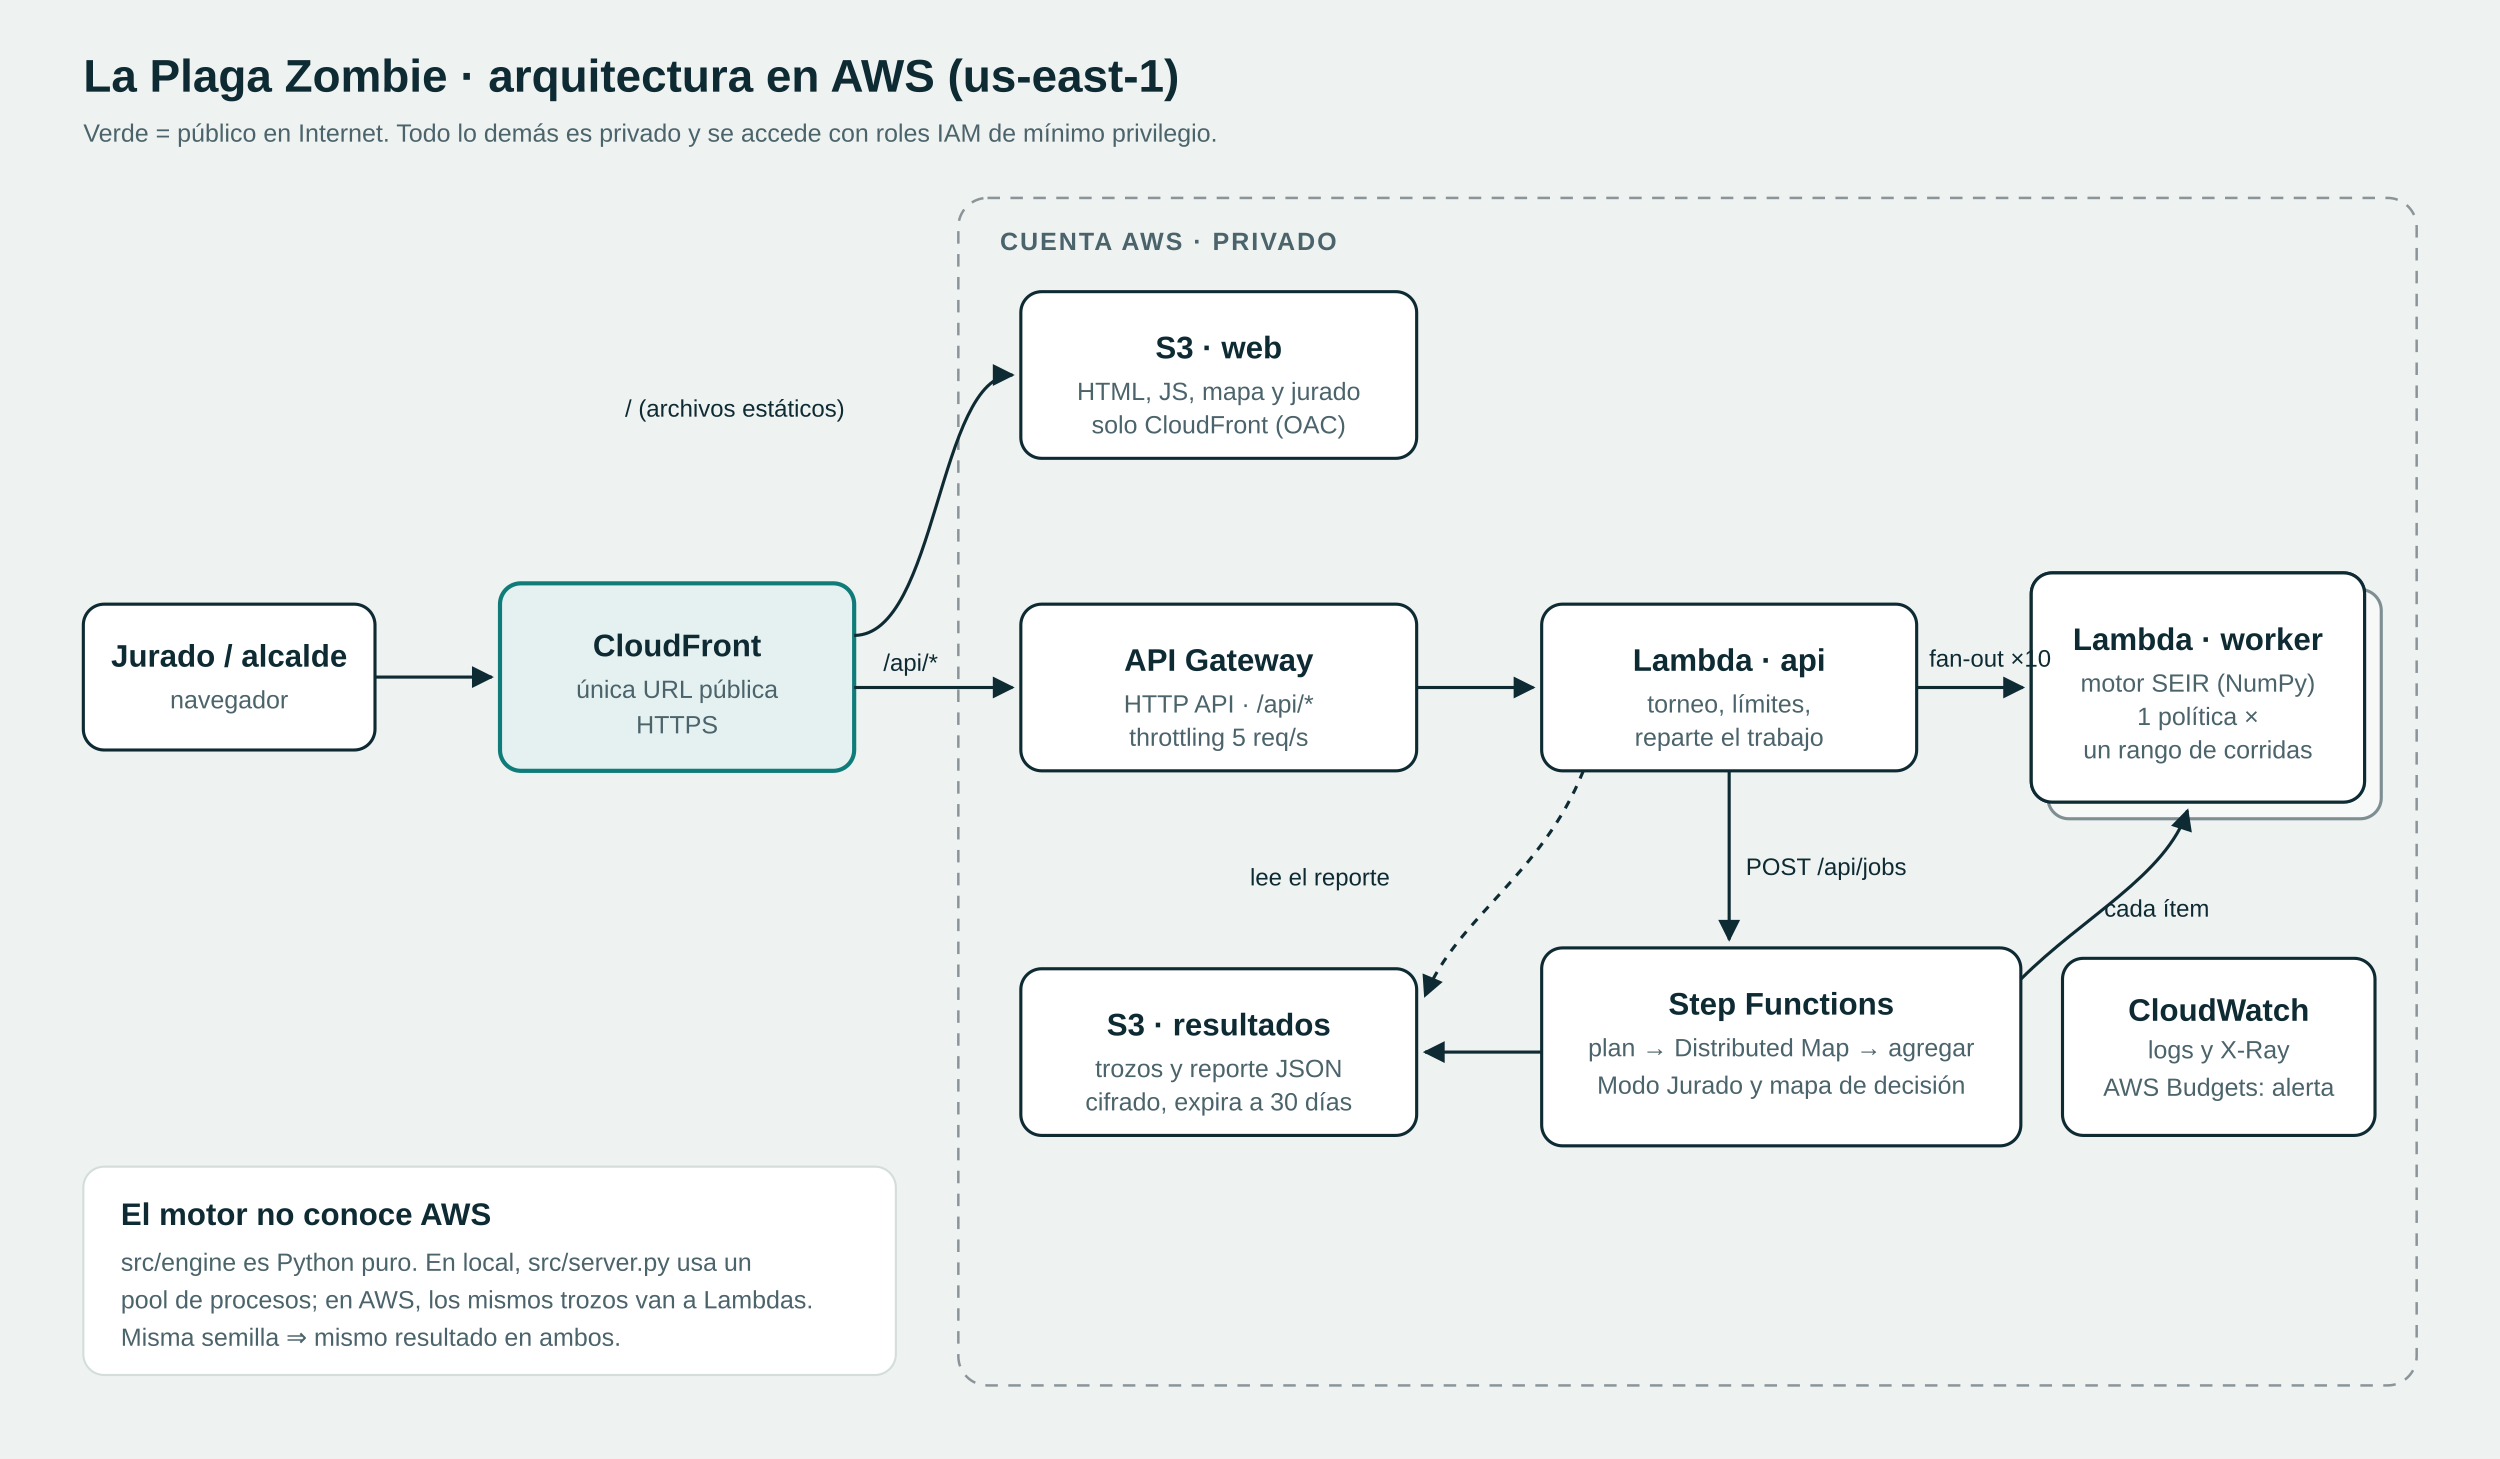
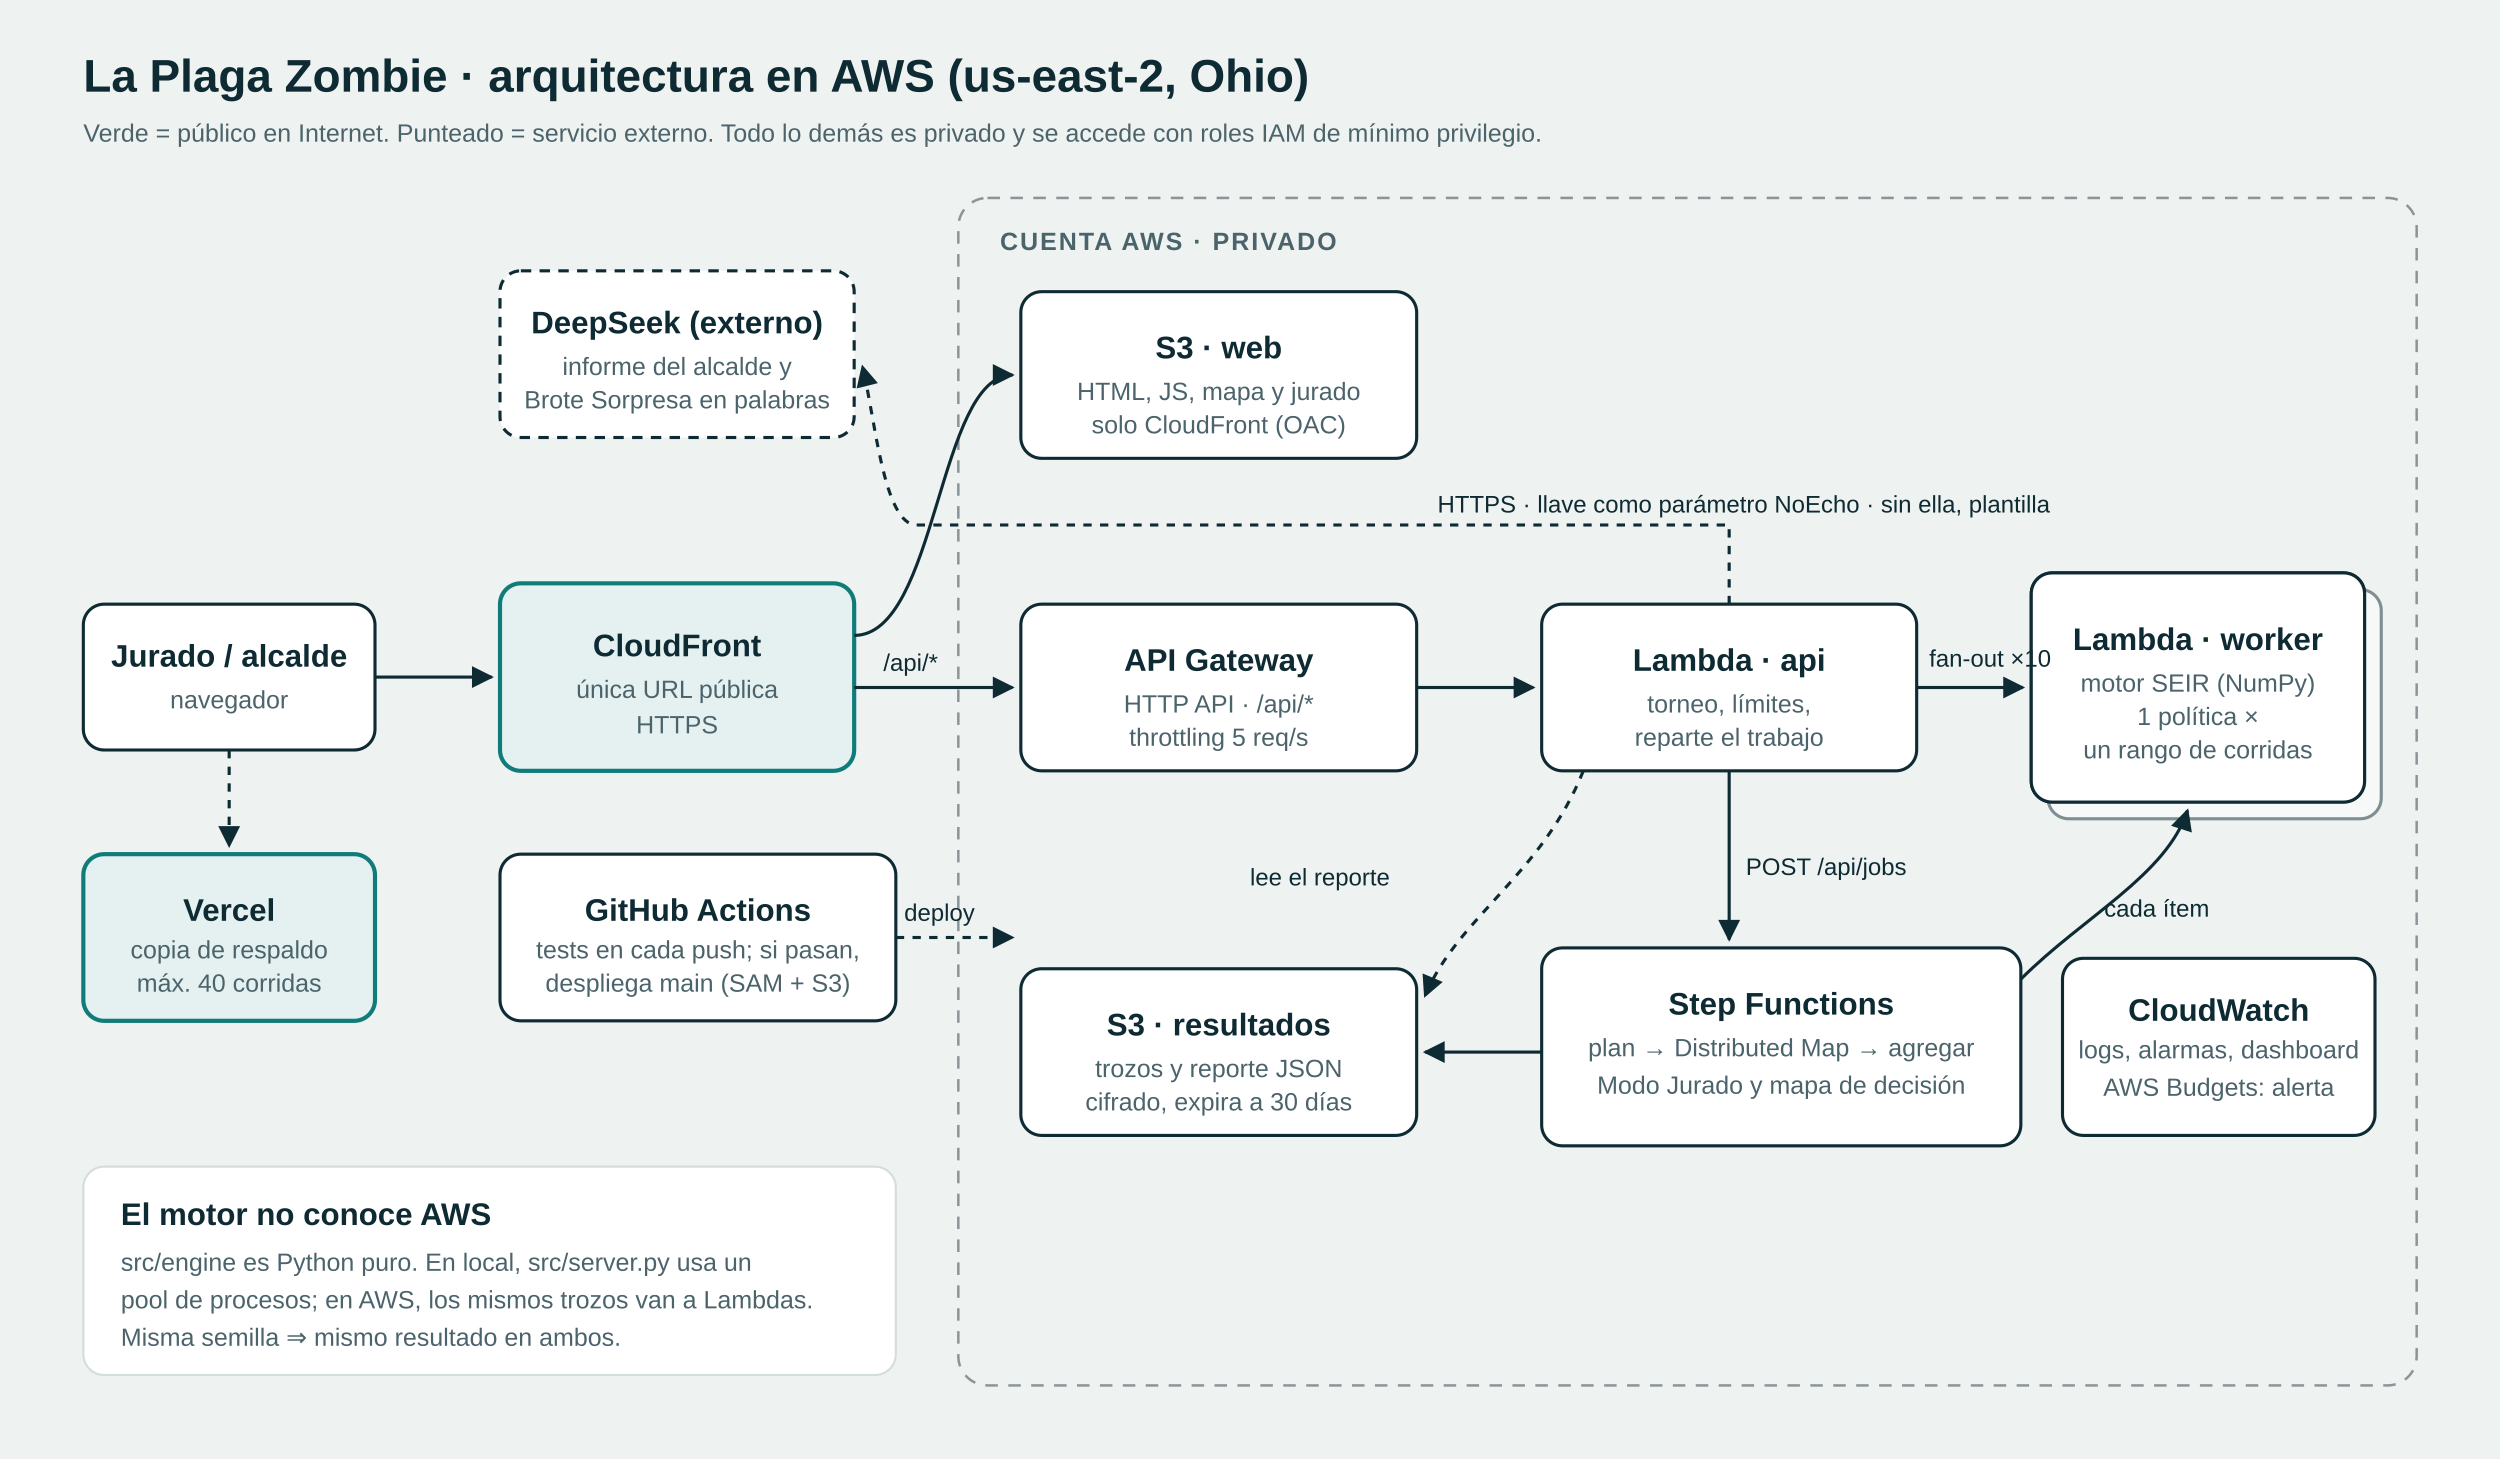
<svg xmlns="http://www.w3.org/2000/svg" viewBox="0 0 1200 700" width="1200" height="700" font-family="IBM Plex Sans, Segoe UI, Arial, sans-serif">
  <defs>
    <marker id="arrow" viewBox="0 0 10 10" refX="9" refY="5" markerWidth="7" markerHeight="7" orient="auto-start-reverse">
      <path d="M0,0 L10,5 L0,10 z" fill="#0e2a33" />
    </marker>
    <style>
      .box { fill: #ffffff; stroke: #0e2a33; stroke-width: 1.5; rx: 10; }
      .pub { fill: #e5f1f0; stroke: #0f7c7a; stroke-width: 2; }
      .zone { fill: none; stroke: #8a9499; stroke-dasharray: 6 5; stroke-width: 1.2; }
      .t { font-size: 15px; font-weight: 600; fill: #0e2a33; }
      .s { font-size: 12px; fill: #4b636b; }
      .z { font-size: 12px; font-weight: 600; fill: #4b636b; letter-spacing: .08em; }
      .e { font-size: 11.5px; fill: #0e2a33; }
      .line { stroke: #0e2a33; stroke-width: 1.5; fill: none; marker-end: url(#arrow); }
+       .ext { fill: #ffffff; stroke: #0e2a33; stroke-width: 1.5; stroke-dasharray: 5 4; }
    </style>
  </defs>
  <rect width="1200" height="700" fill="#eef2f0" />
-   <text x="40" y="44" font-size="22" font-weight="700" fill="#0e2a33">La Plaga Zombie · arquitectura en AWS (us-east-1)</text>
-   <text x="40" y="68" class="s">Verde = público en Internet. Todo lo demás es privado y se accede con roles IAM de mínimo privilegio.</text>
+   <text x="40" y="44" font-size="22" font-weight="700" fill="#0e2a33">La Plaga Zombie · arquitectura en AWS (us-east-2, Ohio)</text>
+   <text x="40" y="68" class="s">Verde = público en Internet. Punteado = servicio externo. Todo lo demás es privado y se accede con roles IAM de mínimo privilegio.</text>
  <rect x="40" y="290" width="140" height="70" class="box" />
  <text x="110" y="320" text-anchor="middle" class="t">Jurado / alcalde</text>
  <text x="110" y="340" text-anchor="middle" class="s">navegador</text>
  <rect x="240" y="280" width="170" height="90" rx="10" class="pub" />
  <text x="325" y="315" text-anchor="middle" class="t">CloudFront</text>
  <text x="325" y="335" text-anchor="middle" class="s">única URL pública</text>
  <text x="325" y="352" text-anchor="middle" class="s">HTTPS</text>
  <rect x="460" y="95" width="700" height="570" rx="14" class="zone" />
  <text x="480" y="120" class="z">CUENTA AWS · PRIVADO</text>
  <rect x="490" y="140" width="190" height="80" class="box" />
  <text x="585" y="172" text-anchor="middle" class="t">S3 · web</text>
  <text x="585" y="192" text-anchor="middle" class="s">HTML, JS, mapa y jurado</text>
  <text x="585" y="208" text-anchor="middle" class="s">solo CloudFront (OAC)</text>
  <rect x="490" y="290" width="190" height="80" class="box" />
  <text x="585" y="322" text-anchor="middle" class="t">API Gateway</text>
  <text x="585" y="342" text-anchor="middle" class="s">HTTP API · /api/*</text>
  <text x="585" y="358" text-anchor="middle" class="s">throttling 5 req/s</text>
  <rect x="740" y="290" width="180" height="80" class="box" />
  <text x="830" y="322" text-anchor="middle" class="t">Lambda · api</text>
  <text x="830" y="342" text-anchor="middle" class="s">torneo, límites,</text>
  <text x="830" y="358" text-anchor="middle" class="s">reparte el trabajo</text>
  <rect x="975" y="275" width="160" height="110" class="box" />
  <rect x="983" y="283" width="160" height="110" class="box" opacity=".5" />
  <rect x="975" y="275" width="160" height="110" class="box" />
  <text x="1055" y="312" text-anchor="middle" class="t">Lambda · worker</text>
  <text x="1055" y="332" text-anchor="middle" class="s">motor SEIR (NumPy)</text>
  <text x="1055" y="348" text-anchor="middle" class="s">1 política ×</text>
  <text x="1055" y="364" text-anchor="middle" class="s">un rango de corridas</text>
  <rect x="740" y="455" width="230" height="95" class="box" />
  <text x="855" y="487" text-anchor="middle" class="t">Step Functions</text>
  <text x="855" y="507" text-anchor="middle" class="s">plan → Distributed Map → agregar</text>
  <text x="855" y="525" text-anchor="middle" class="s">Modo Jurado y mapa de decisión</text>
  <rect x="490" y="465" width="190" height="80" class="box" />
  <text x="585" y="497" text-anchor="middle" class="t">S3 · resultados</text>
  <text x="585" y="517" text-anchor="middle" class="s">trozos y reporte JSON</text>
  <text x="585" y="533" text-anchor="middle" class="s">cifrado, expira a 30 días</text>
  <rect x="990" y="460" width="150" height="85" class="box" />
  <text x="1065" y="490" text-anchor="middle" class="t">CloudWatch</text>
-   <text x="1065" y="508" text-anchor="middle" class="s">logs y X-Ray</text>
+   <text x="1065" y="508" text-anchor="middle" class="s">logs, alarmas, dashboard</text>
  <text x="1065" y="526" text-anchor="middle" class="s">AWS Budgets: alerta</text>
  <path d="M180 325 H236" class="line" />
  <path d="M410 305 C450 305 450 180 486 180" class="line" />
  <text x="300" y="200" class="e">/ (archivos estáticos)</text>
  <path d="M410 330 H486" class="line" />
  <text x="424" y="322" class="e">/api/*</text>
  <path d="M680 330 H736" class="line" />
  <path d="M920 330 H971" class="line" />
  <text x="926" y="320" class="e">fan-out ×10</text>
  <path d="M830 370 V451" class="line" />
  <text x="838" y="420" class="e">POST /api/jobs</text>
  <path d="M970 470 C1000 440 1040 420 1050 389" class="line" />
  <text x="1010" y="440" class="e">cada ítem</text>
  <path d="M740 505 H684" class="line" />
  <path d="M760 370 C740 420 700 440 684 478" class="line" stroke-dasharray="4 4" />
  <text x="600" y="425" class="e">lee el reporte</text>
+   <rect x="240" y="130" width="170" height="80" rx="10" class="ext" />
+   <text x="325" y="160" text-anchor="middle" class="t">DeepSeek (externo)</text>
+   <text x="325" y="180" text-anchor="middle" class="s">informe del alcalde y</text>
+   <text x="325" y="196" text-anchor="middle" class="s">Brote Sorpresa en palabras</text>
+   <path d="M830 290 V252 H440 C424 252 420 200 414 176" class="line" stroke-dasharray="4 4" />
+   <text x="690" y="246" class="e">HTTPS · llave como parámetro NoEcho · sin ella, plantilla</text>
+   <rect x="40" y="410" width="140" height="80" rx="10" class="pub" />
+   <text x="110" y="442" text-anchor="middle" class="t">Vercel</text>
+   <text x="110" y="460" text-anchor="middle" class="s">copia de respaldo</text>
+   <text x="110" y="476" text-anchor="middle" class="s">máx. 40 corridas</text>
+   <path d="M110 360 V406" class="line" stroke-dasharray="4 4" />
+   <rect x="240" y="410" width="190" height="80" rx="10" class="box" />
+   <text x="335" y="442" text-anchor="middle" class="t">GitHub Actions</text>
+   <text x="335" y="460" text-anchor="middle" class="s">tests en cada push; si pasan,</text>
+   <text x="335" y="476" text-anchor="middle" class="s">despliega main (SAM + S3)</text>
+   <path d="M430 450 H486" class="line" stroke-dasharray="4 4" />
+   <text x="434" y="442" class="e">deploy</text>
  <rect x="40" y="560" width="390" height="100" rx="10" fill="#ffffff" stroke="#d3ddd9" />
  <text x="58" y="588" class="t">El motor no conoce AWS</text>
  <text x="58" y="610" class="s">src/engine es Python puro. En local, src/server.py usa un</text>
  <text x="58" y="628" class="s">pool de procesos; en AWS, los mismos trozos van a Lambdas.</text>
  <text x="58" y="646" class="s">Misma semilla ⇒ mismo resultado en ambos.</text>
</svg>
